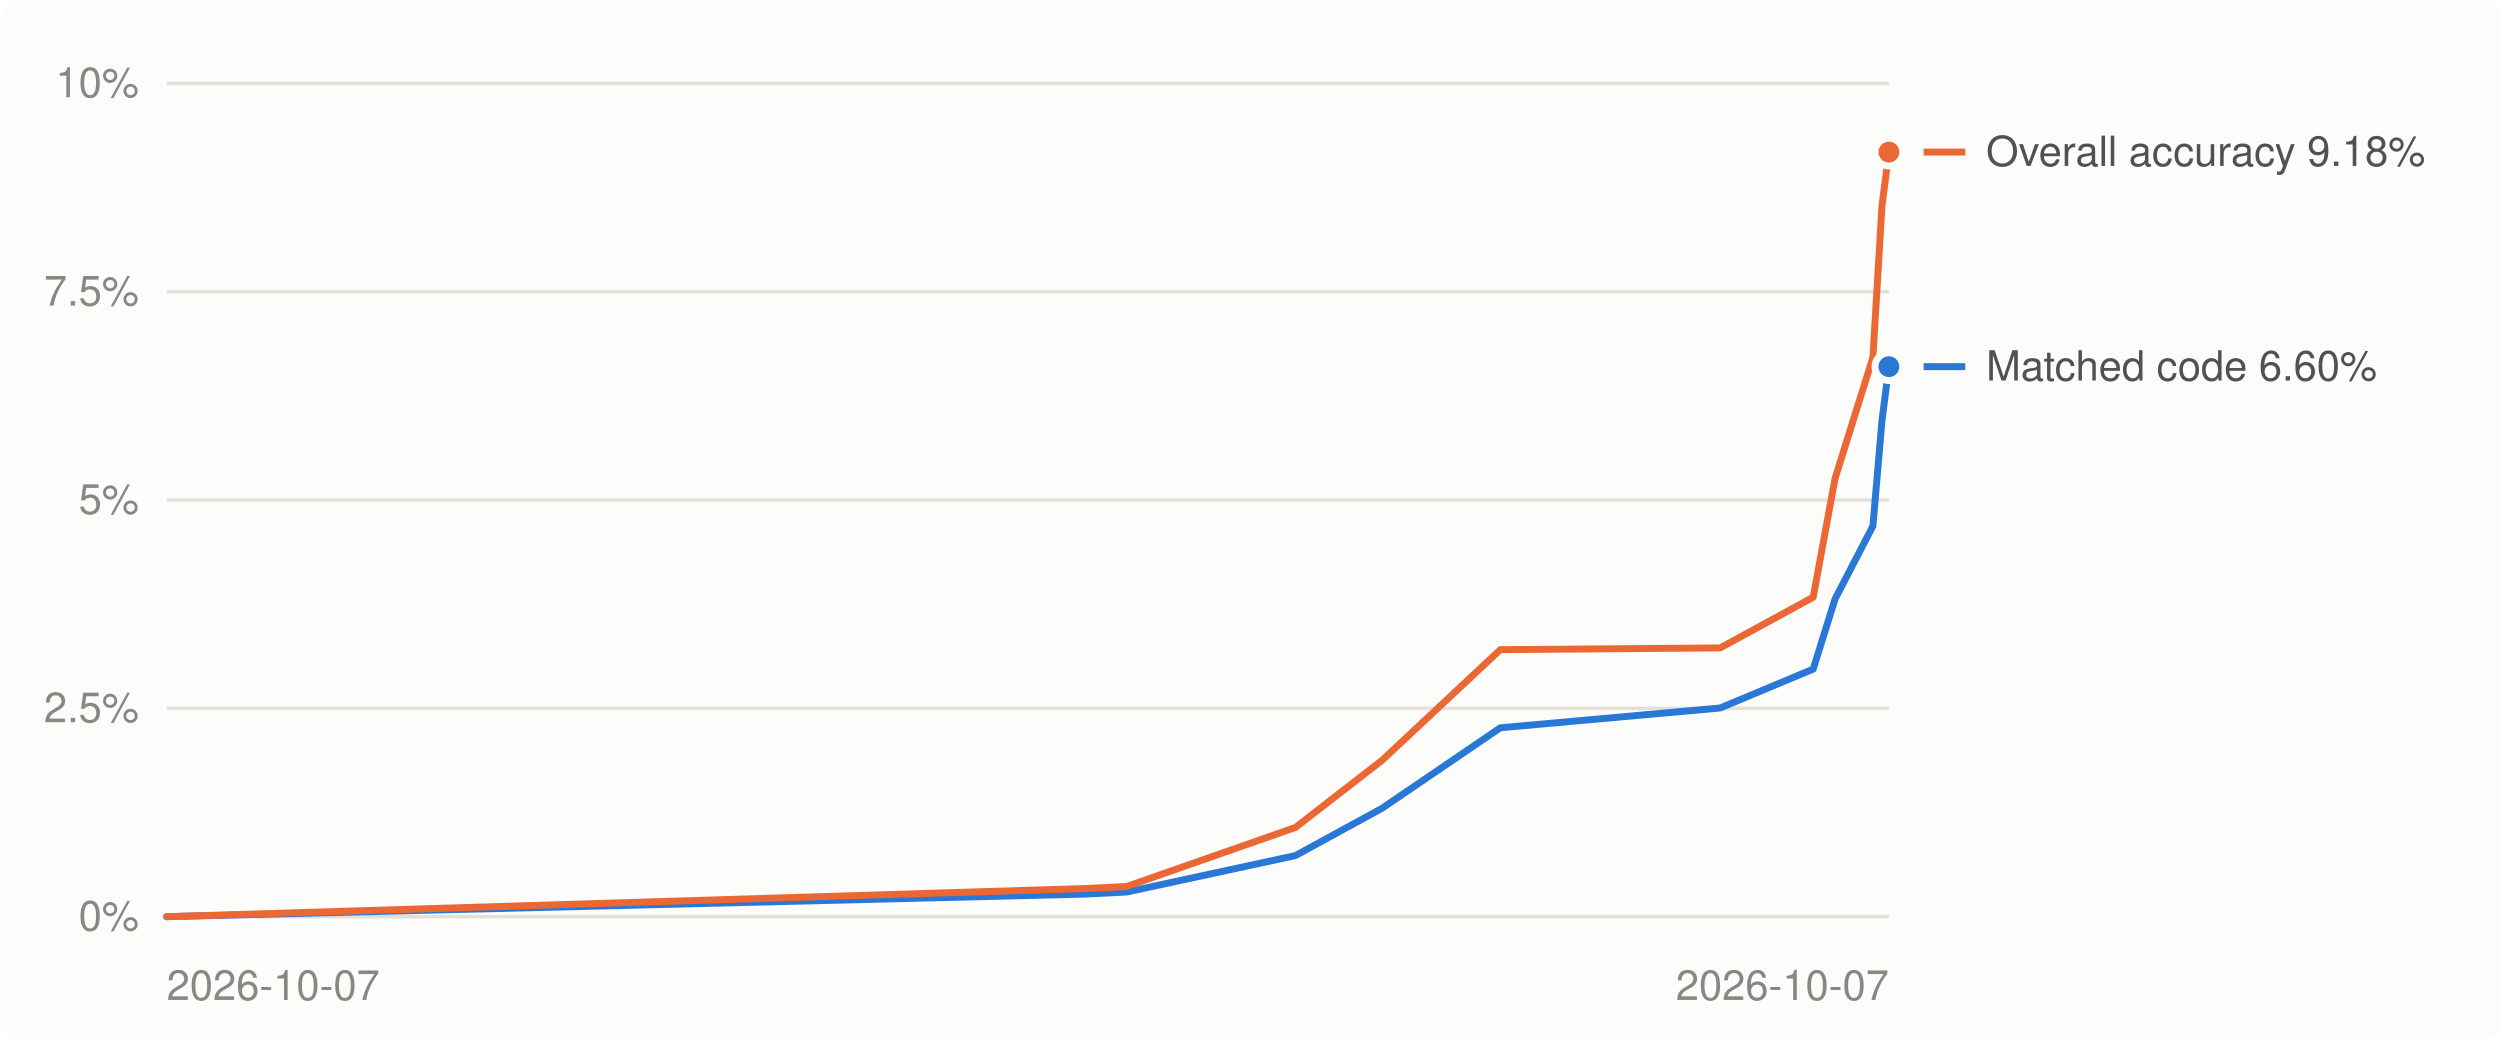
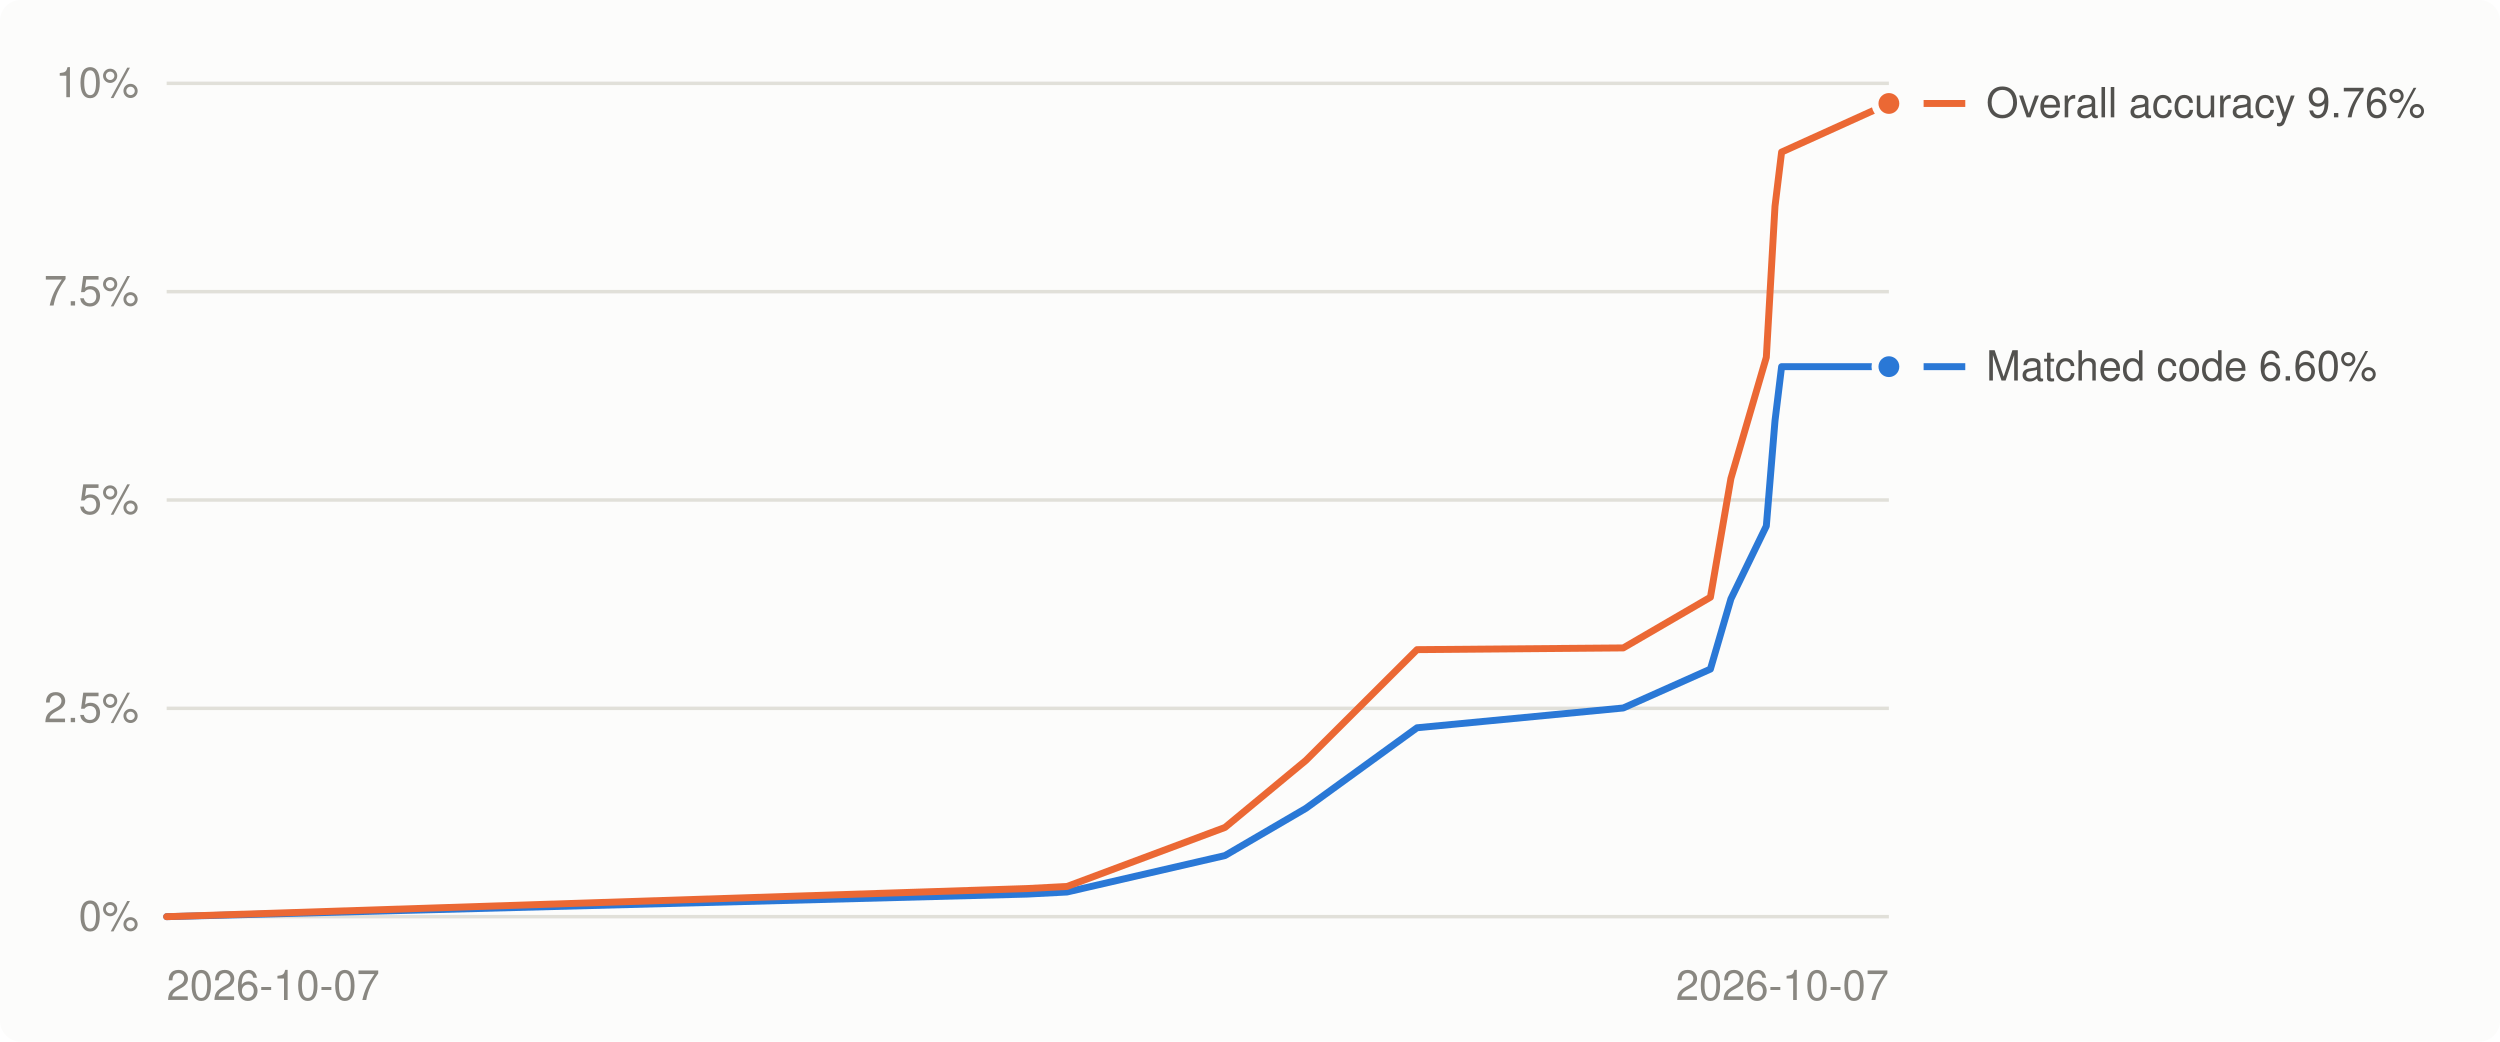
<svg xmlns="http://www.w3.org/2000/svg" viewBox="0 0 720 300" width="720" height="300" role="img" aria-label="Decompilation progress over time">
  <style>
.bg{fill:#fcfcfb}.grid{stroke:#e1e0d9}.muted{fill:#898781}.lbl{fill:#52514e}.ln0{stroke:#2a78d6}.dot0{fill:#2a78d6;stroke:#fcfcfb}.ln1{stroke:#eb6834}.dot1{fill:#eb6834;stroke:#fcfcfb}
@media (prefers-color-scheme: dark){.bg{fill:#1a1a19}.grid{stroke:#2c2c2a}.muted{fill:#898781}.lbl{fill:#c3c2b7}.ln0{stroke:#3987e5}.dot0{fill:#3987e5;stroke:#1a1a19}.ln1{stroke:#d95926}.dot1{fill:#d95926;stroke:#1a1a19}}
text{font:12px -apple-system,BlinkMacSystemFont,'Segoe UI',Helvetica,Arial,sans-serif}
</style>
  <rect class="bg" width="720" height="300" rx="6" />
  <line x1="48" x2="544" y1="264.0" y2="264.0" class="grid" stroke-width="1" />
  <text x="40" y="268.0" class="muted" text-anchor="end">0%</text>
  <line x1="48" x2="544" y1="204.0" y2="204.0" class="grid" stroke-width="1" />
  <text x="40" y="208.0" class="muted" text-anchor="end">2.5%</text>
  <line x1="48" x2="544" y1="144.0" y2="144.0" class="grid" stroke-width="1" />
  <text x="40" y="148.0" class="muted" text-anchor="end">5%</text>
  <line x1="48" x2="544" y1="84.0" y2="84.0" class="grid" stroke-width="1" />
  <text x="40" y="88.0" class="muted" text-anchor="end">7.5%</text>
  <line x1="48" x2="544" y1="24.0" y2="24.0" class="grid" stroke-width="1" />
  <text x="40" y="28.0" class="muted" text-anchor="end">10%</text>
  <text class="muted" x="48.0" y="288" text-anchor="start">2026-10-07</text>
  <text class="muted" x="544.0" y="288" text-anchor="end">2026-10-07</text>
-   <polyline points="48.0,264.0 312.3,257.5 324.5,256.9 373.1,246.4 398.0,232.8 432.1,209.6 495.4,203.9 522.2,192.7 528.5,172.5 539.4,151.5 542.0,121.2 544.0,105.6" fill="none" class="ln0" stroke-width="2" stroke-linejoin="round" stroke-linecap="round" />
-   <polyline points="48.0,264.0 312.3,255.9 324.5,255.3 373.1,238.3 398.0,219.0 432.1,187.1 495.4,186.6 522.2,172.0 528.5,137.8 539.4,102.9 542.0,59.4 544.0,43.8" fill="none" class="ln1" stroke-width="2" stroke-linejoin="round" stroke-linecap="round" />
+   <polyline points="48.0,264.0 295.8,257.5 307.3,256.9 352.8,246.4 376.1,232.8 408.1,209.6 467.5,203.9 492.6,192.7 498.5,172.5 508.7,151.5 511.2,121.2 513.1,105.6 544.0,105.6" fill="none" class="ln0" stroke-width="2" stroke-linejoin="round" stroke-linecap="round" />
+   <polyline points="48.0,264.0 295.8,255.9 307.3,255.3 352.8,238.3 376.1,219.0 408.1,187.1 467.5,186.6 492.6,172.0 498.5,137.8 508.7,102.9 511.2,59.4 513.1,43.8 544.0,29.8" fill="none" class="ln1" stroke-width="2" stroke-linejoin="round" stroke-linecap="round" />
  <circle cx="544.0" cy="105.6" r="4" class="dot0" stroke-width="2" />
-   <circle cx="544.0" cy="43.8" r="4" class="dot1" stroke-width="2" />
+   <circle cx="544.0" cy="29.8" r="4" class="dot1" stroke-width="2" />
  <line x1="554" x2="566" y1="105.6" y2="105.6" class="ln0" stroke-width="2" />
  <text class="lbl" x="572" y="109.6">Matched code 6.60%</text>
-   <line x1="554" x2="566" y1="43.8" y2="43.8" class="ln1" stroke-width="2" />
-   <text class="lbl" x="572" y="47.8">Overall accuracy 9.18%</text>
+   <line x1="554" x2="566" y1="29.8" y2="29.8" class="ln1" stroke-width="2" />
+   <text class="lbl" x="572" y="33.8">Overall accuracy 9.76%</text>
</svg>
